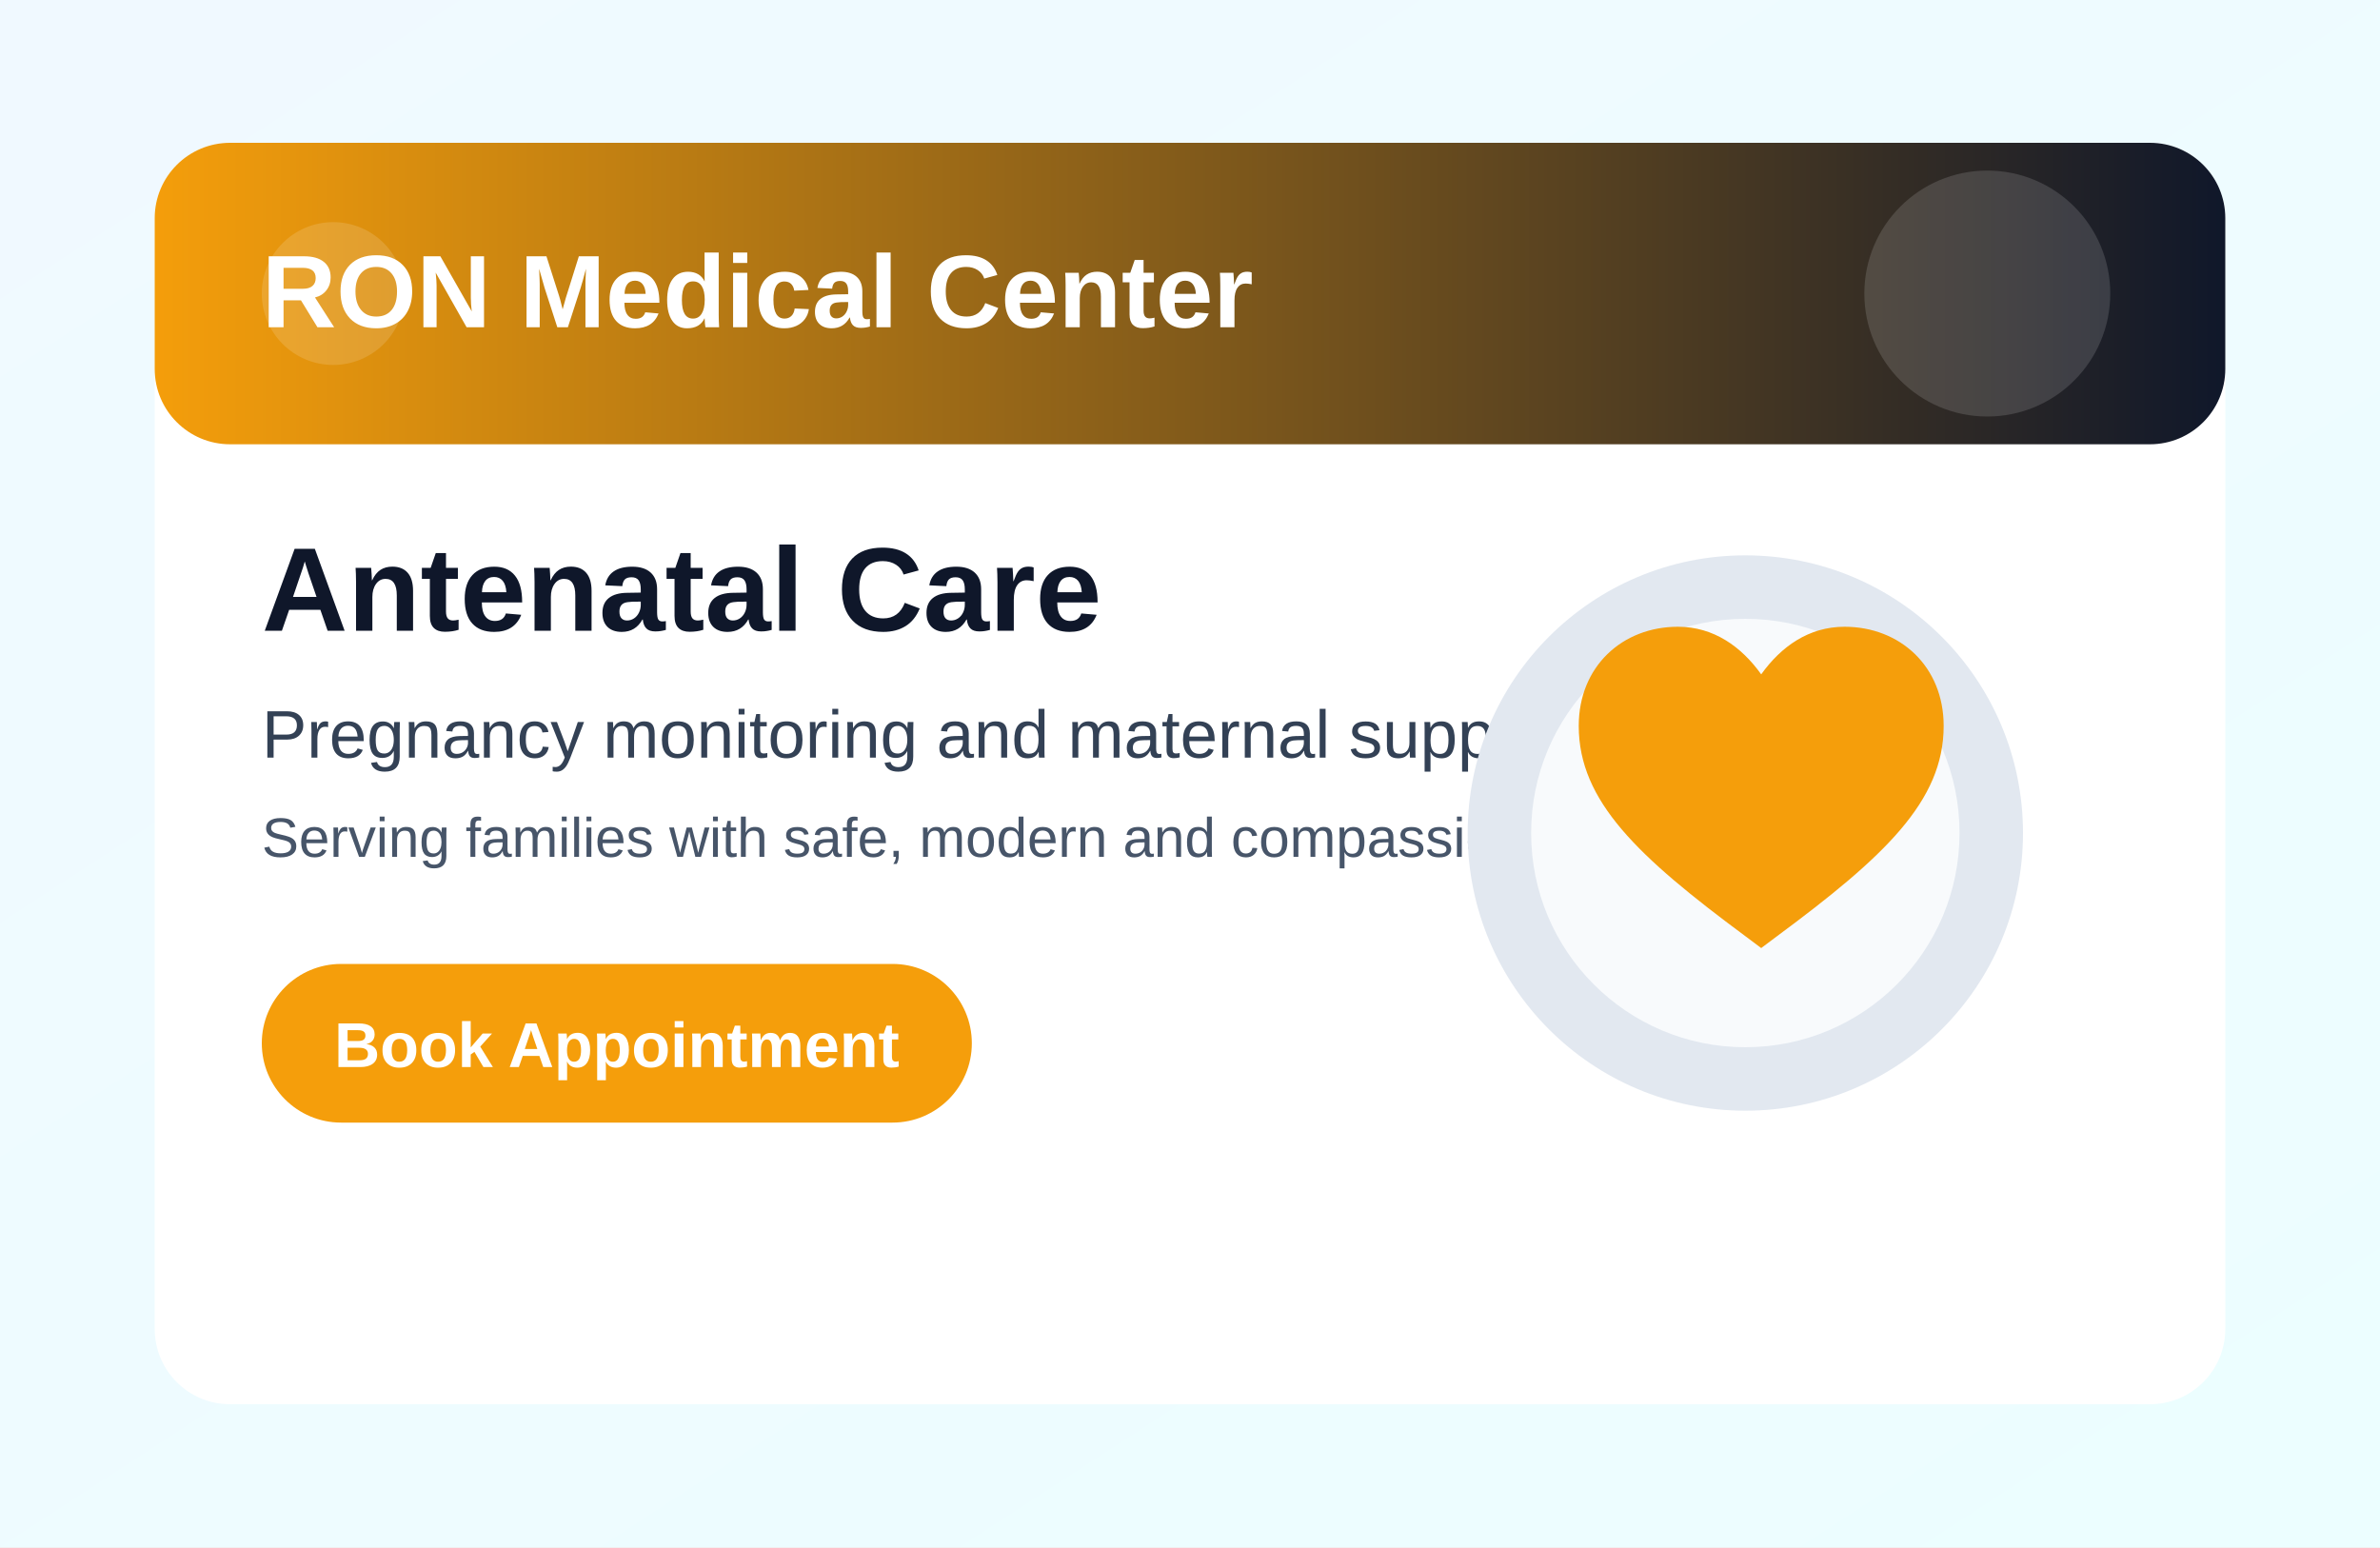
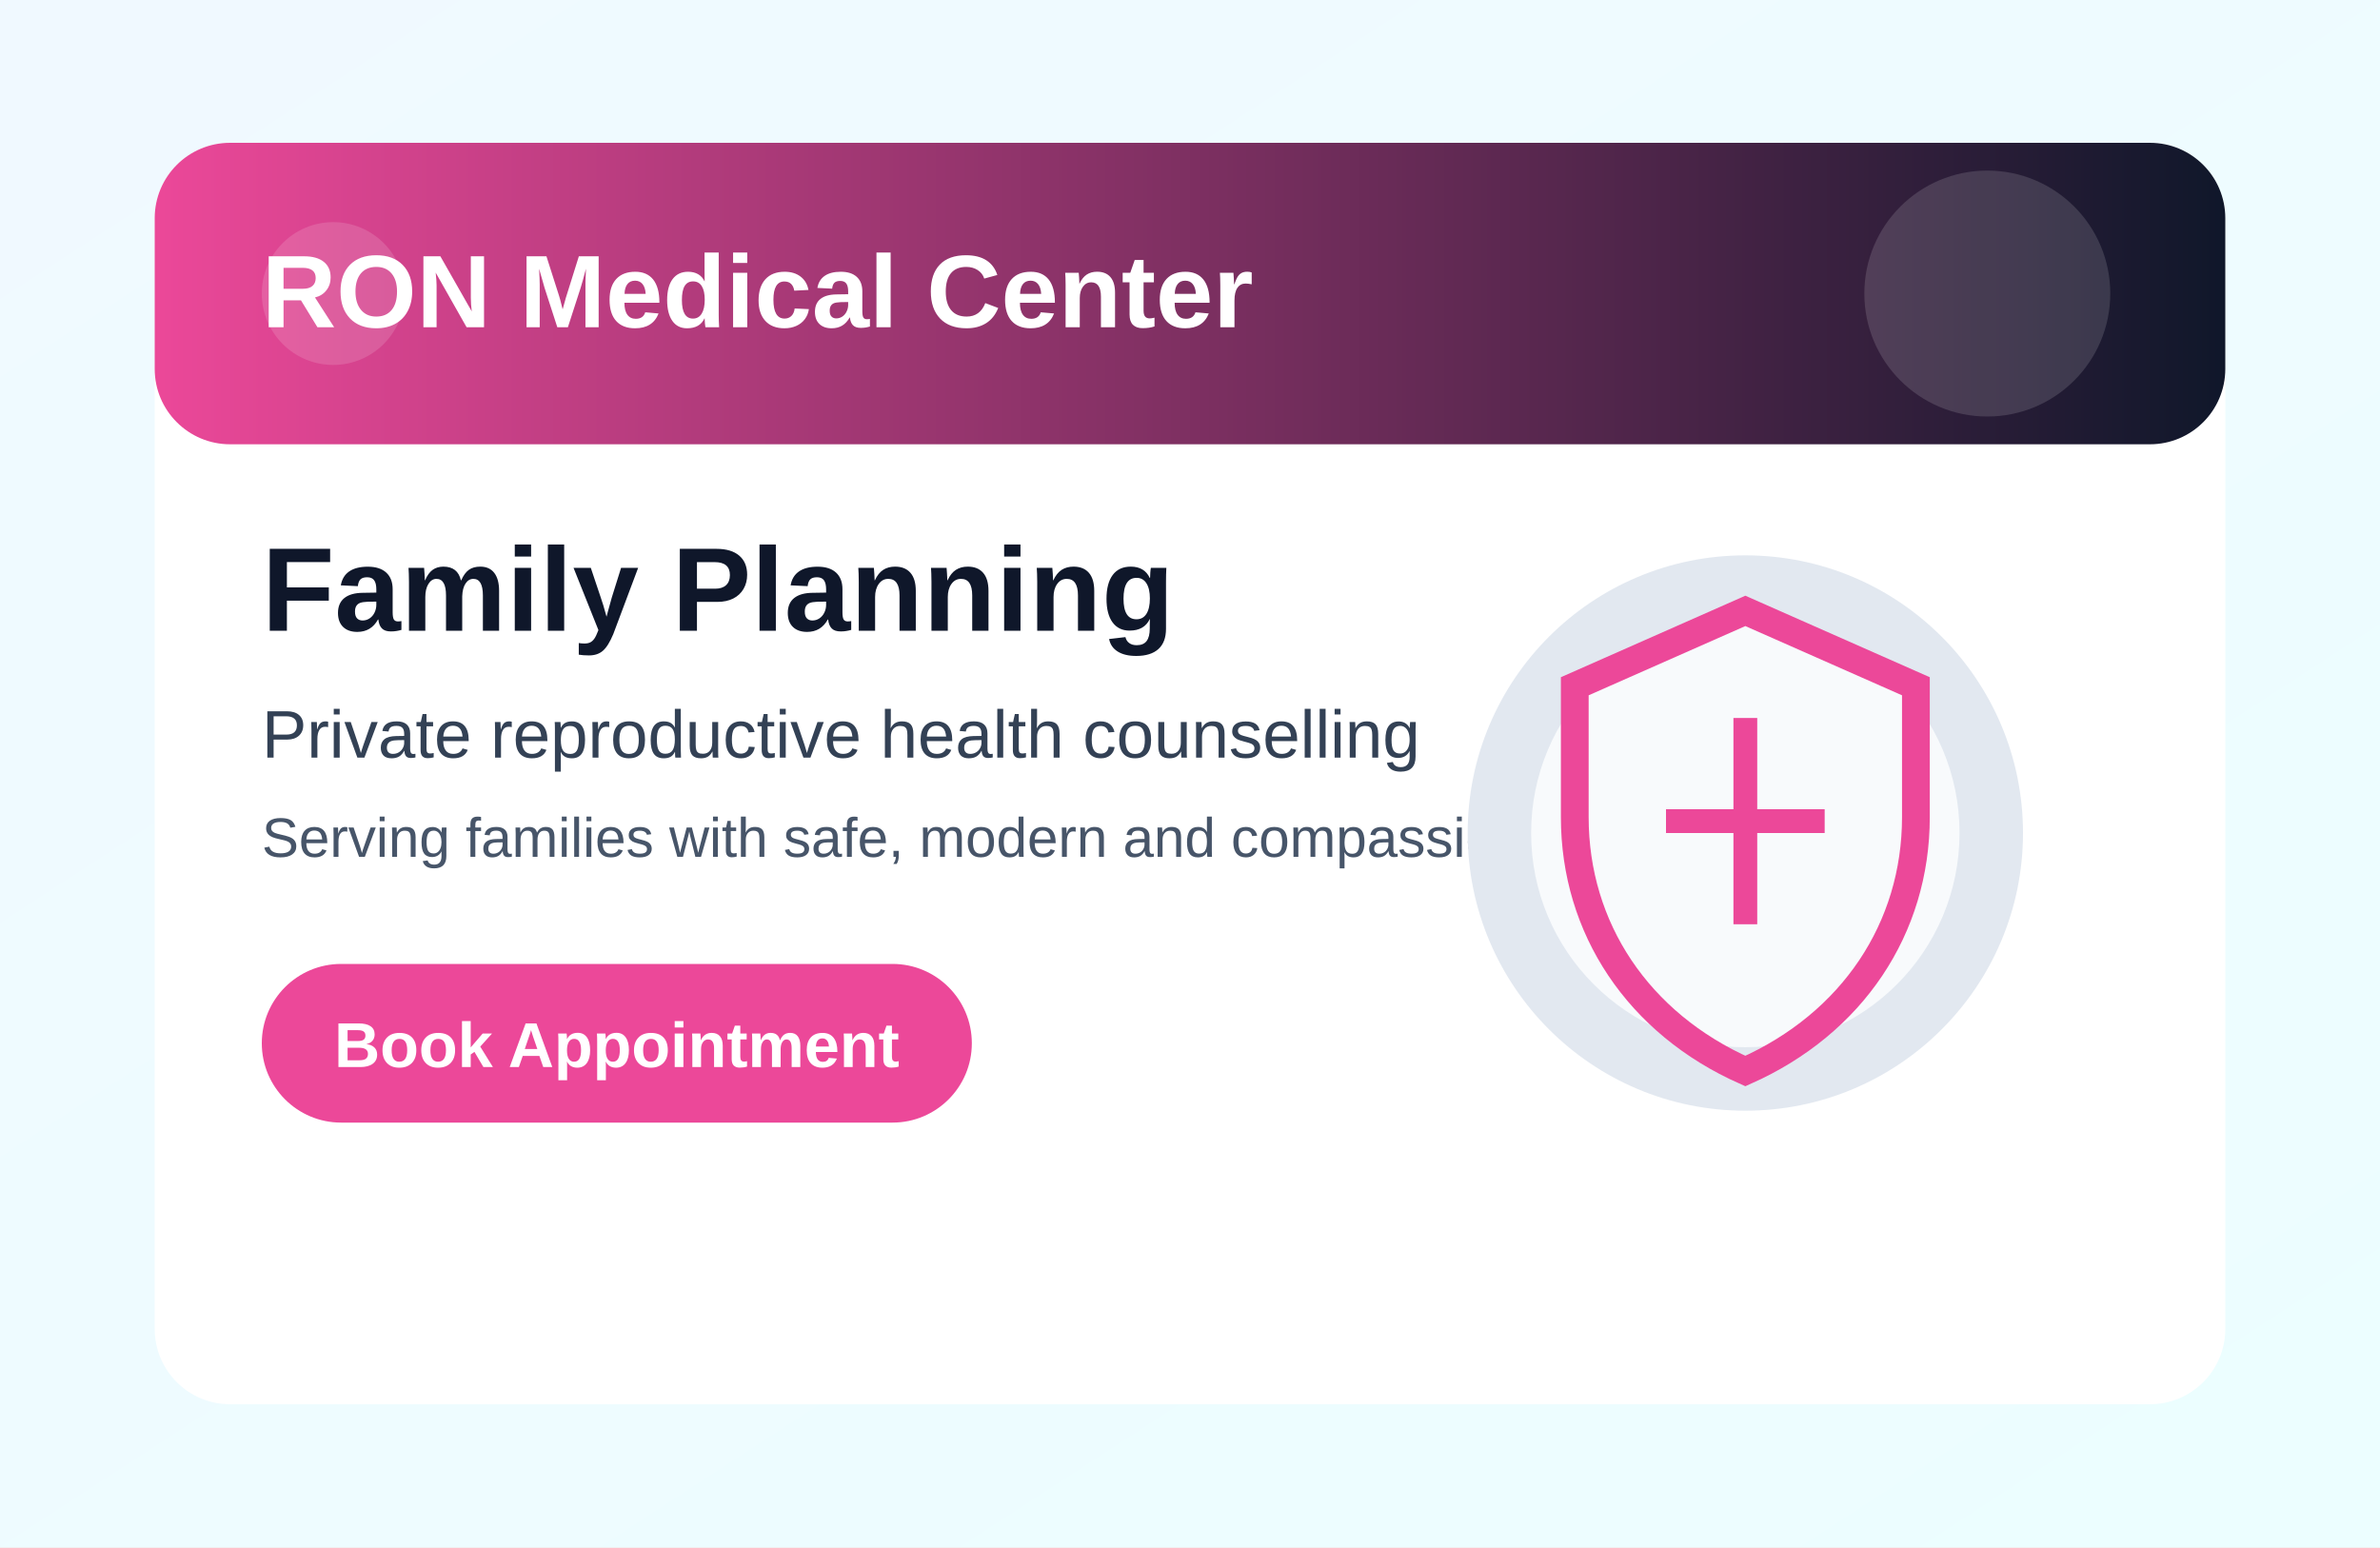
<svg xmlns="http://www.w3.org/2000/svg" viewBox="0 0 1200 780" role="img" aria-labelledby="title desc">
  <defs>
    <linearGradient id="bg" x1="0" y1="0" x2="1" y2="1">
      <stop offset="0%" stop-color="#f0f9ff" />
      <stop offset="100%" stop-color="#ecfeff" />
    </linearGradient>
    <linearGradient id="band" x1="0" y1="0" x2="1" y2="0">
-       <stop offset="0%" stop-color="#f59e0b" />
+       <stop offset="0%" stop-color="#ec4899" />
      <stop offset="100%" stop-color="#0f172a" />
    </linearGradient>
  </defs>
  <rect width="1200" height="780" fill="url(#bg)" />
  <rect x="78" y="72" width="1044" height="636" rx="38" fill="#ffffff" />
  <rect x="78" y="72" width="1044" height="152" rx="38" fill="url(#band)" />
  <circle cx="1002" cy="148" r="62" fill="#ffffff" opacity="0.14" />
  <circle cx="168" cy="148" r="36" fill="#ffffff" opacity="0.14" />
  <text x="132" y="165" fill="#ffffff" font-family="Segoe UI, Arial, sans-serif" font-size="52" font-weight="700">RON Medical Center</text>
-   <text x="132" y="318" fill="#0f172a" font-family="Segoe UI, Arial, sans-serif" font-size="60" font-weight="700">Antenatal Care</text>
-   <text x="132" y="382" fill="#334155" font-family="Segoe UI, Arial, sans-serif" font-size="34">Pregnancy monitoring and maternal support</text>
+   <text x="132" y="318" fill="#0f172a" font-family="Segoe UI, Arial, sans-serif" font-size="60" font-weight="700">Family Planning</text>
+   <text x="132" y="382" fill="#334155" font-family="Segoe UI, Arial, sans-serif" font-size="34">Private reproductive health counselling</text>
  <text x="132" y="432" fill="#475569" font-family="Segoe UI, Arial, sans-serif" font-size="28">Serving families with safe, modern and compassionate care.</text>
-   <rect x="132" y="486" width="358" height="80" rx="40" fill="#f59e0b" />
+   <rect x="132" y="486" width="358" height="80" rx="40" fill="#ec4899" />
  <text x="311" y="538" text-anchor="middle" fill="#ffffff" font-family="Segoe UI, Arial, sans-serif" font-size="32" font-weight="700">Book Appointment</text>
  <g transform="translate(880,420)">
    <circle cx="0" cy="0" r="140" fill="#e2e8f0" />
    <circle cx="0" cy="0" r="108" fill="#f8fafc" />
-     <path d="M0 52C-54 12 -84 -16 -84 -54C-84 -84 -62 -104 -34 -104C-16 -104 -2 -94 8 -80C18 -94 32 -104 50 -104C78 -104 100 -84 100 -54C100 -16 70 12 16 52L8 58L0 52Z" fill="#f59e0b" />
+     <path d="M0 -112L86 -74V-8C86 48 54 96 0 120C-54 96 -86 48 -86 -8V-74L0 -112Z" fill="none" stroke="#ec4899" stroke-width="14" />
+     <path d="M0 -58V46M-40 -6H40" stroke="#ec4899" stroke-width="12" />
  </g>
</svg>
